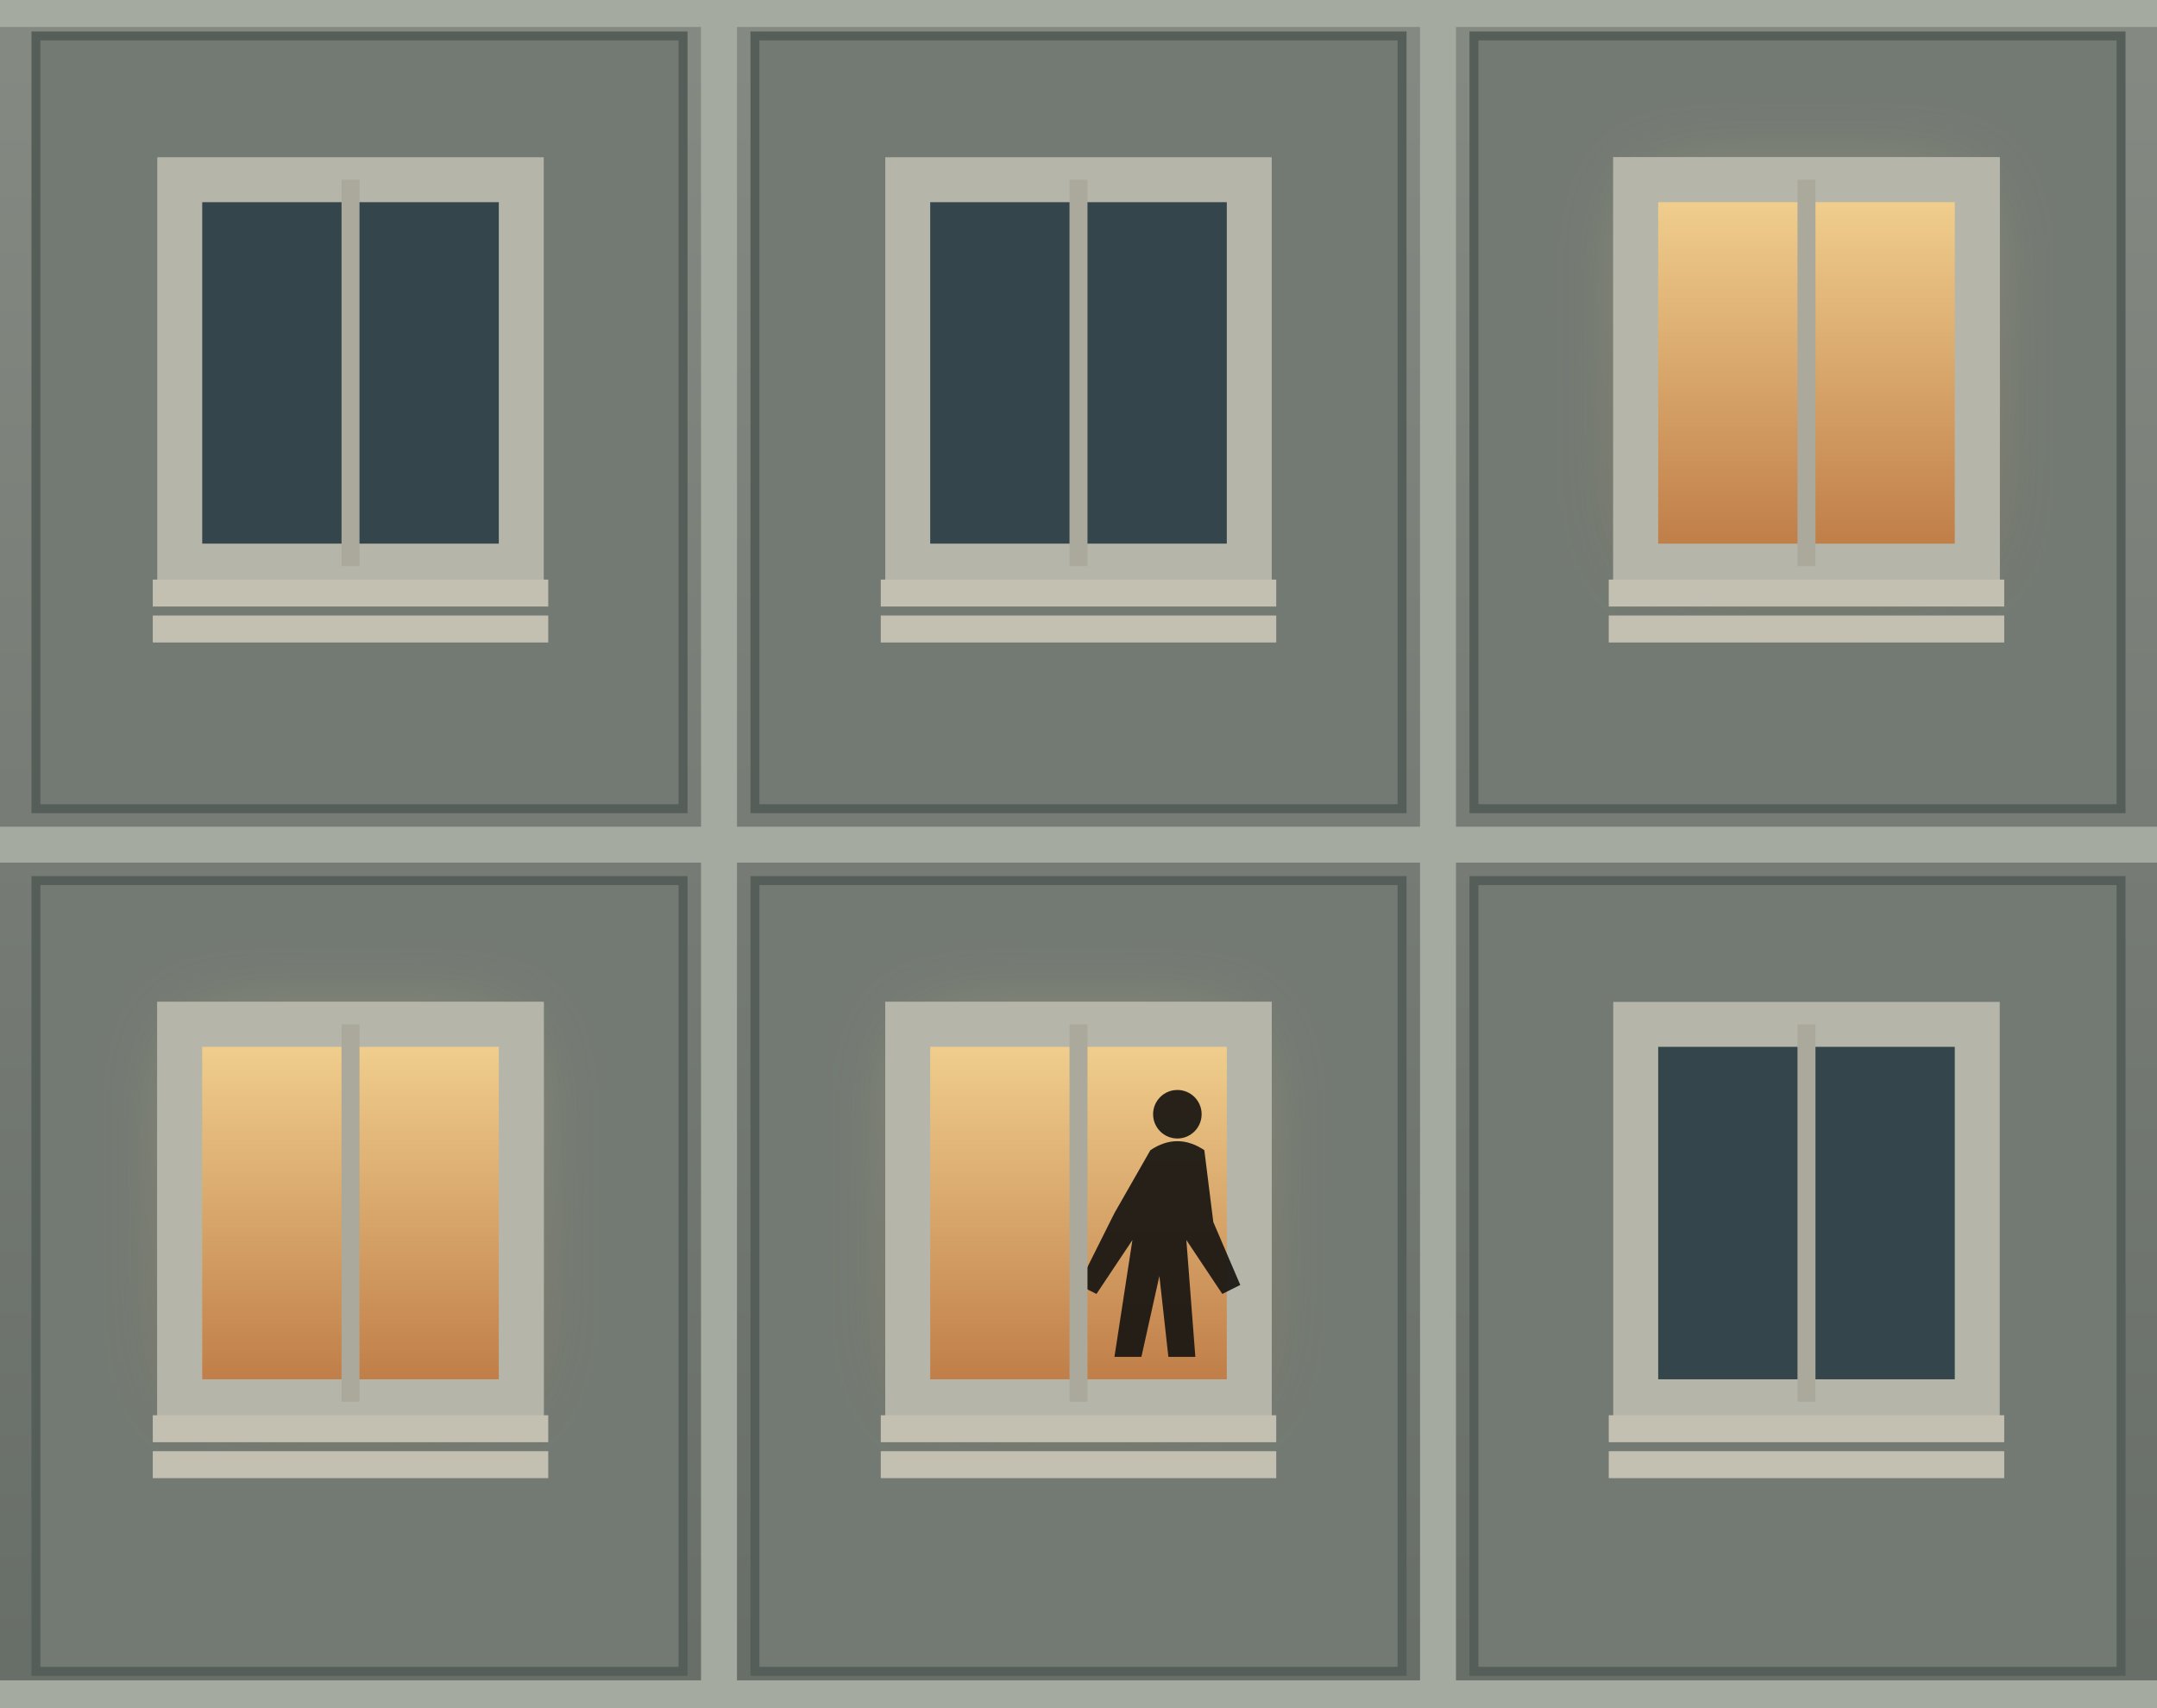
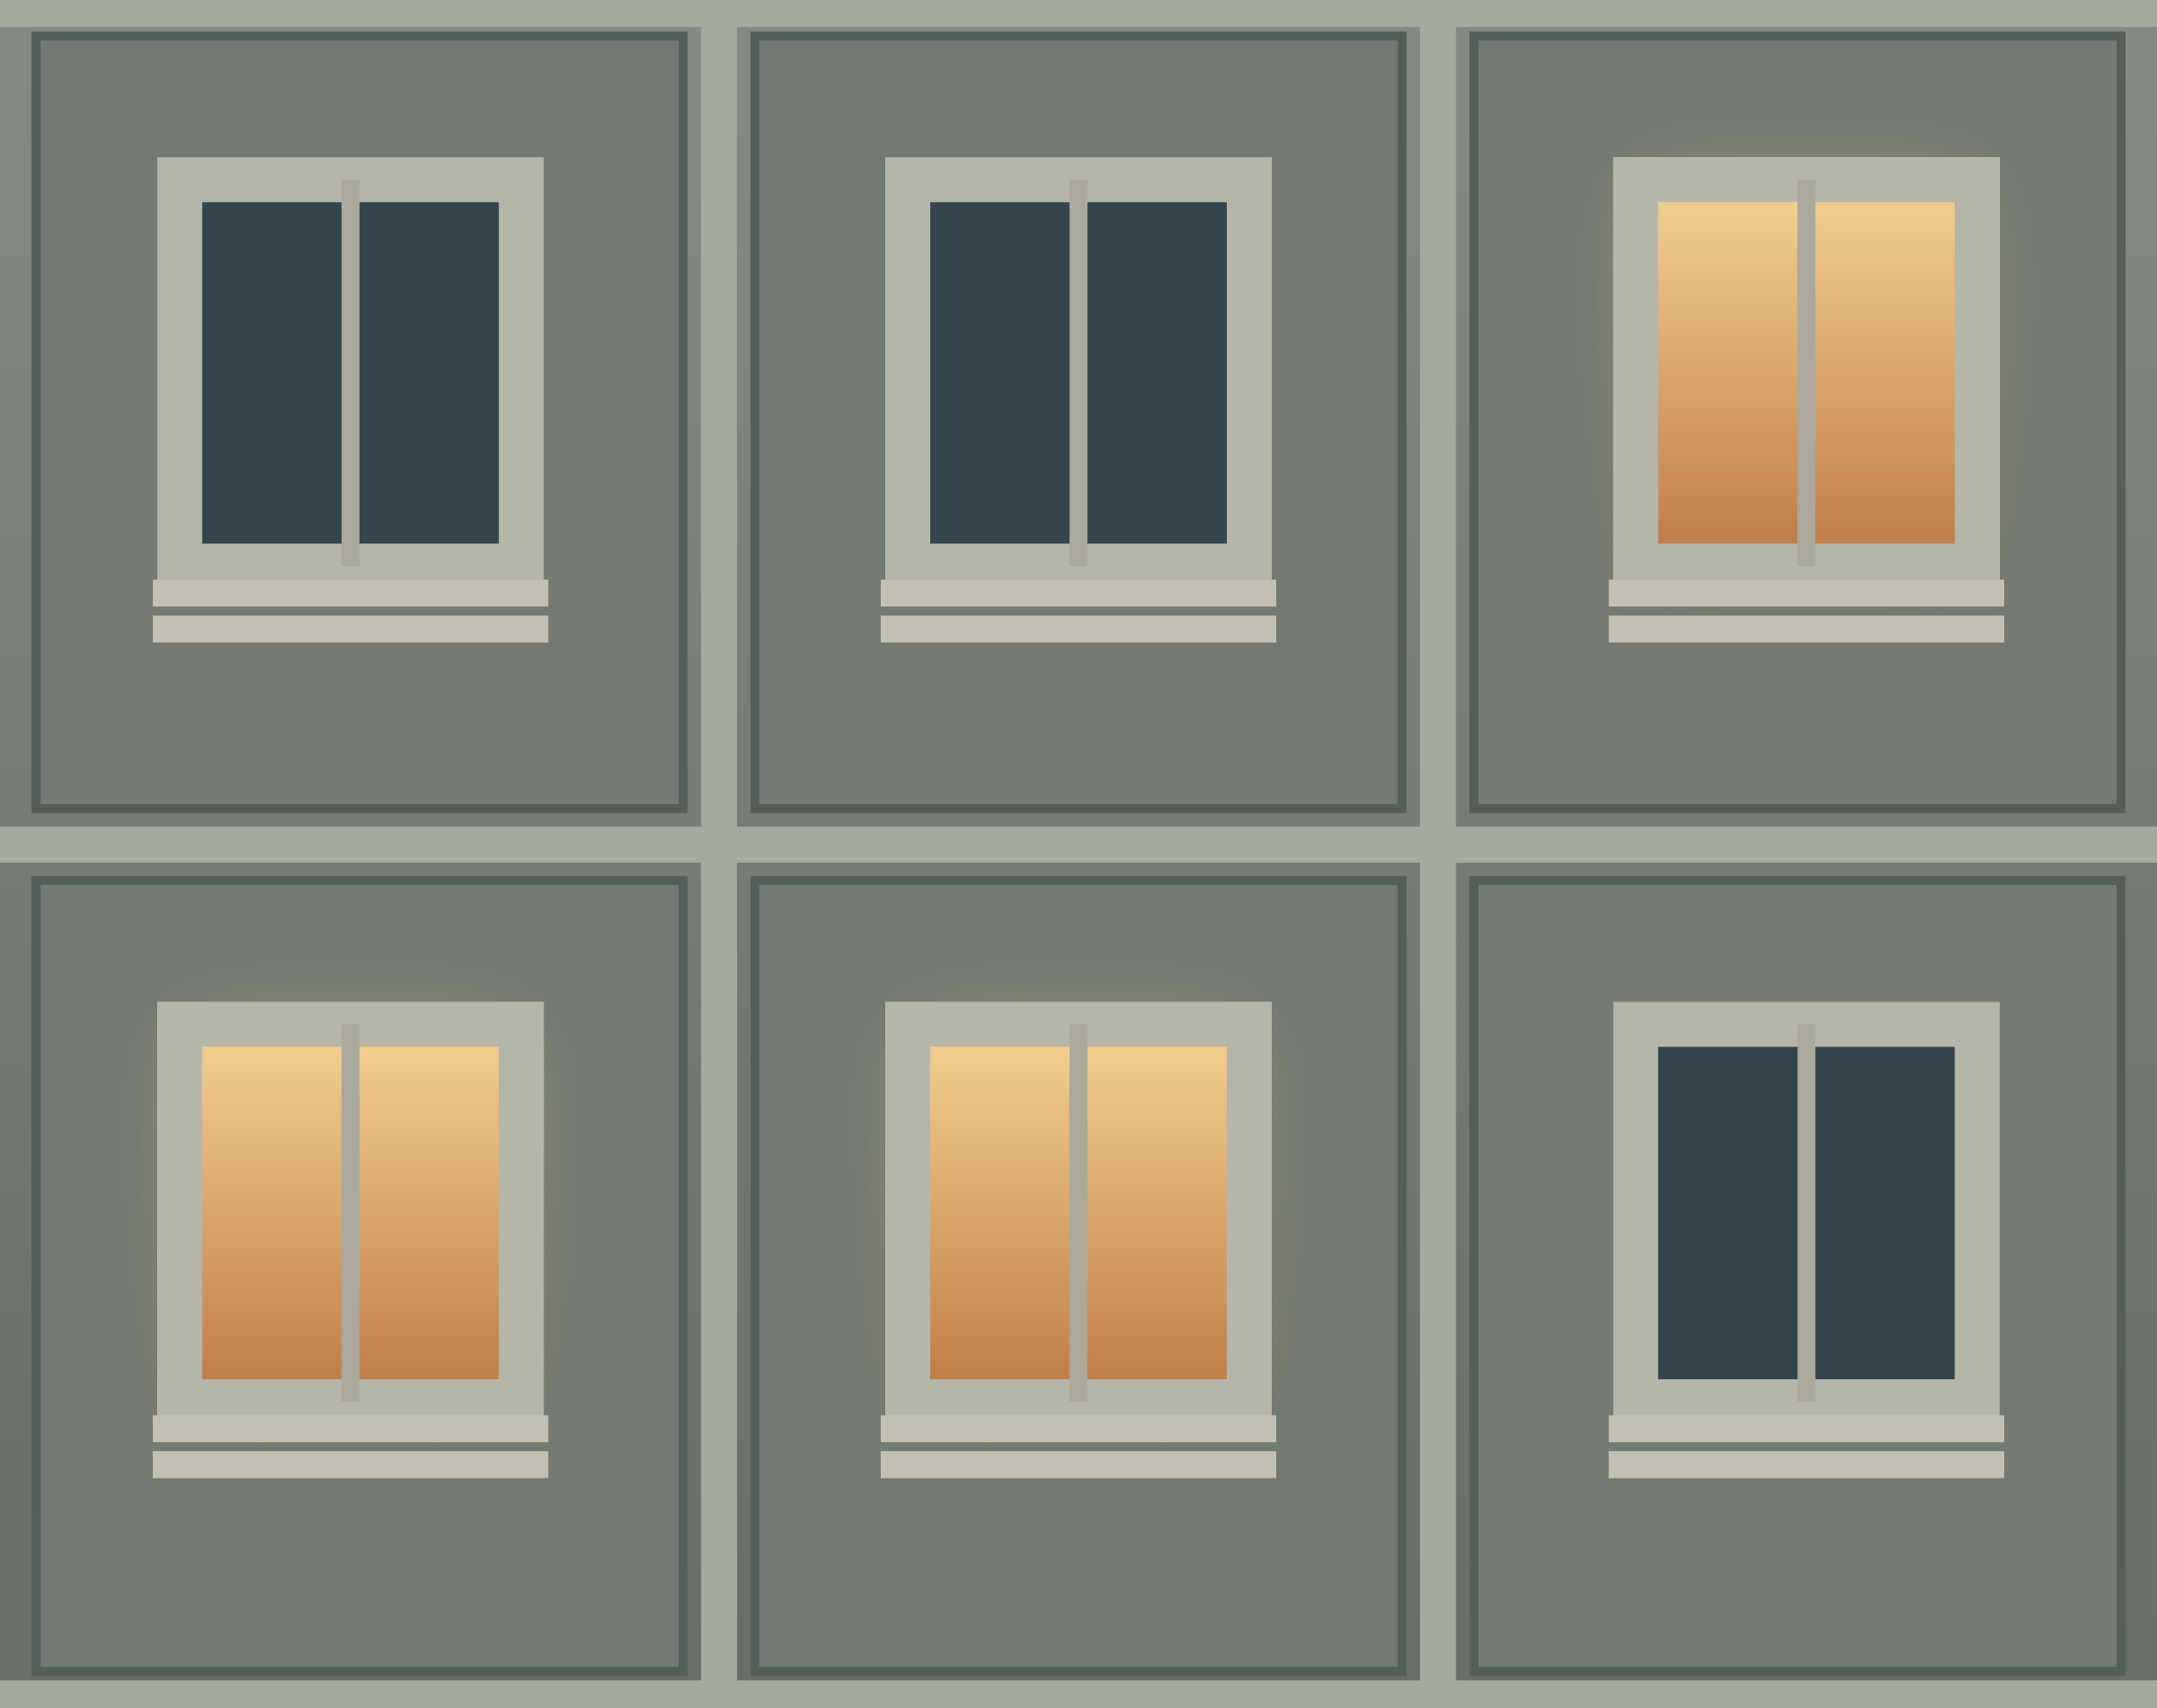
<svg xmlns="http://www.w3.org/2000/svg" width="240" height="190" viewBox="0 0 240 190">
  <defs>
    <linearGradient id="wall" x2="0" y2="1">
      <stop stop-color="#858b83" />
      <stop offset="1" stop-color="#676d67" />
    </linearGradient>
    <linearGradient id="lit-window" x2="0" y2="1">
      <stop stop-color="#f3d391" />
      <stop offset="1" stop-color="#bd7944" />
    </linearGradient>
    <filter id="window-glow" x="-50%" y="-50%" width="200%" height="200%">
      <feGaussianBlur stdDeviation="5" />
    </filter>
  </defs>
  <rect width="240" height="190" fill="url(#wall)" />
  <path d="M0 1H240M0 94H240M0 189H240M80 0V190M160 0V190" stroke="#a5aaa0" stroke-width="4" />
  <path d="M4 4H76V90H4ZM84 4H156V90H84ZM164 4H236V90H164ZM4 98H76V186H4ZM84 98H156V186H84ZM164 98H236V186H164Z" fill="#737a73" stroke="#565e59" stroke-width="1" />
  <g fill="#34454b" stroke="#b5b6a9" stroke-width="5">
    <rect x="20" y="20" width="38" height="43" />
    <rect x="101" y="20" width="38" height="43" />
    <rect x="182" y="20" width="38" height="43" />
    <rect x="20" y="114" width="38" height="42" />
    <rect x="101" y="114" width="38" height="42" />
    <rect x="182" y="114" width="38" height="42" />
  </g>
  <g fill="url(#lit-window)" opacity=".48" filter="url(#window-glow)">
    <rect x="184" y="22" width="34" height="39" />
    <rect x="22" y="116" width="34" height="38" />
    <rect x="103" y="116" width="34" height="38" />
  </g>
  <g fill="url(#lit-window)" stroke="#b5b6a9" stroke-width="5">
    <rect x="182" y="20" width="38" height="43" />
    <rect x="20" y="114" width="38" height="42" />
    <rect x="101" y="114" width="38" height="42" />
  </g>
-   <g fill="#1b1713" opacity=".94">
-     <circle cx="131" cy="124" r="2.7" />
-     <path d="M128 128q3-2 6 0l1 8 3 7-2 1-4-6 1 13h-3l-1-9-2 9h-3l2-13-4 6-2-1 4-8z" />
-   </g>
  <g fill="none" stroke="#c3c0b2" stroke-width="3">
    <path d="M17 66H61M17 70H61M98 66H142M98 70H142M179 66H223M179 70H223M17 159H61M17 163H61M98 159H142M98 163H142M179 159H223M179 163H223" />
  </g>
  <g stroke="#aaa99c" stroke-width="2">
    <path d="M39 20V63M120 20V63M201 20V63M39 114V156M120 114V156M201 114V156" />
  </g>
</svg>
